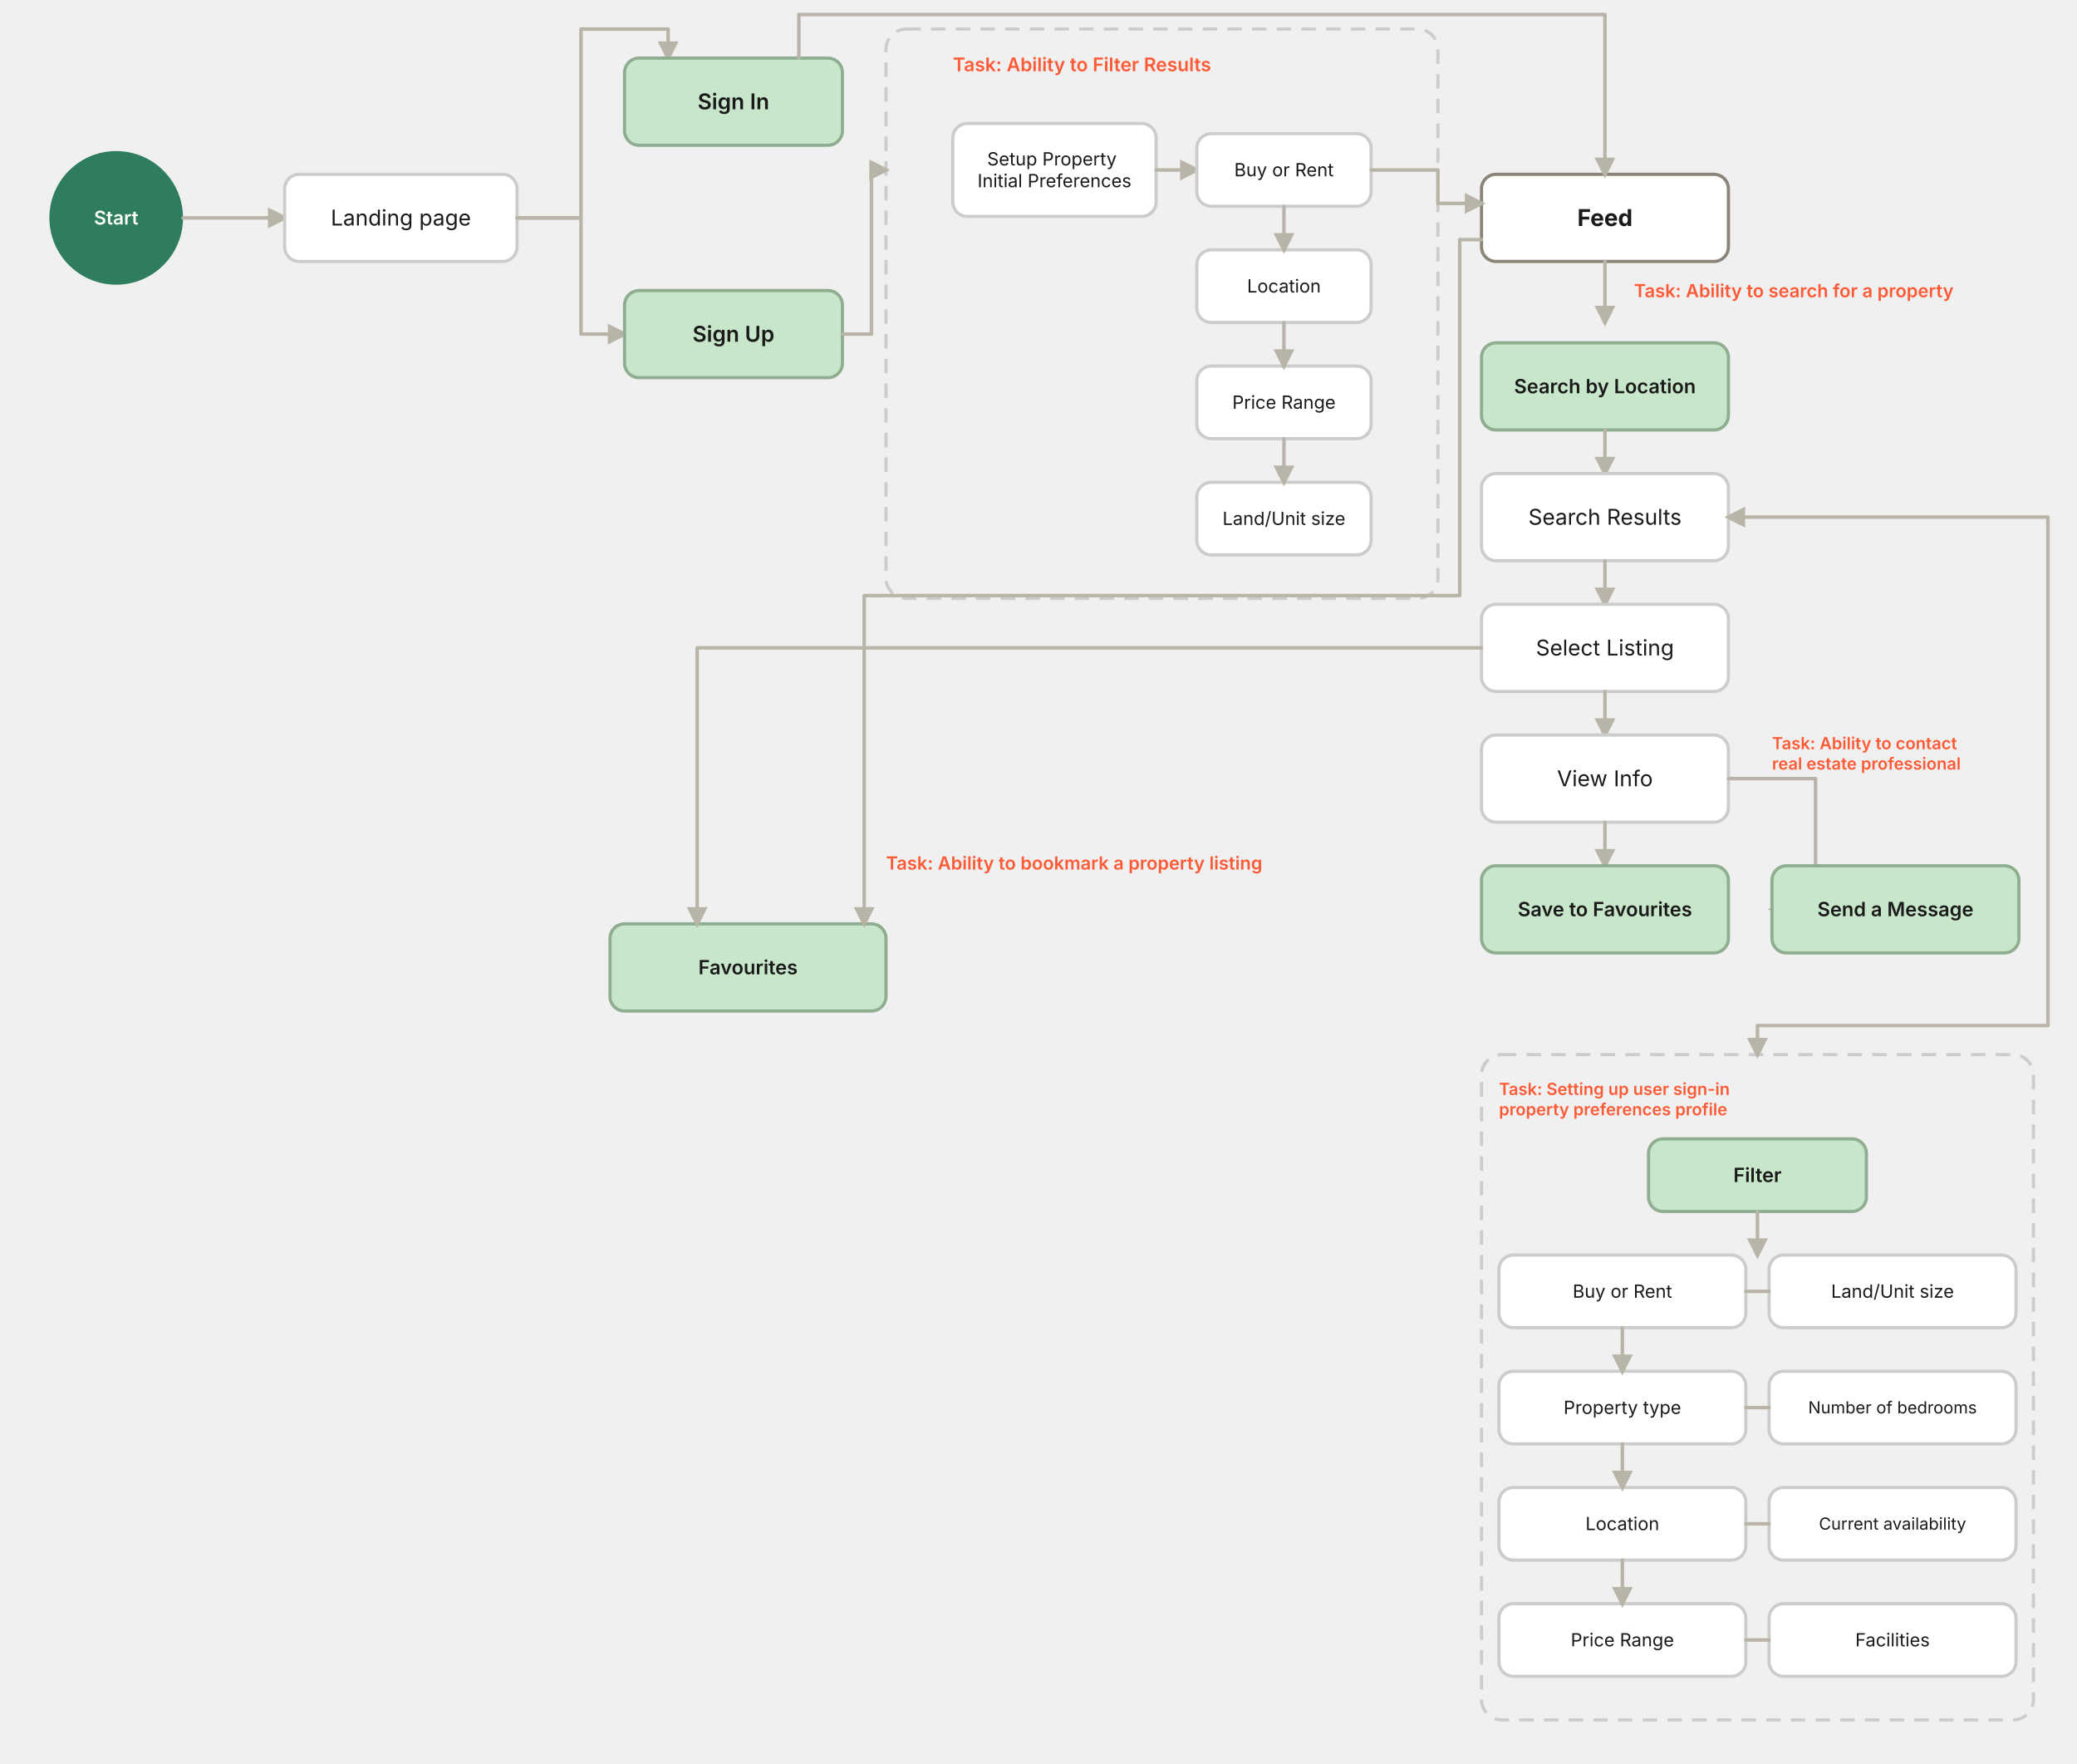
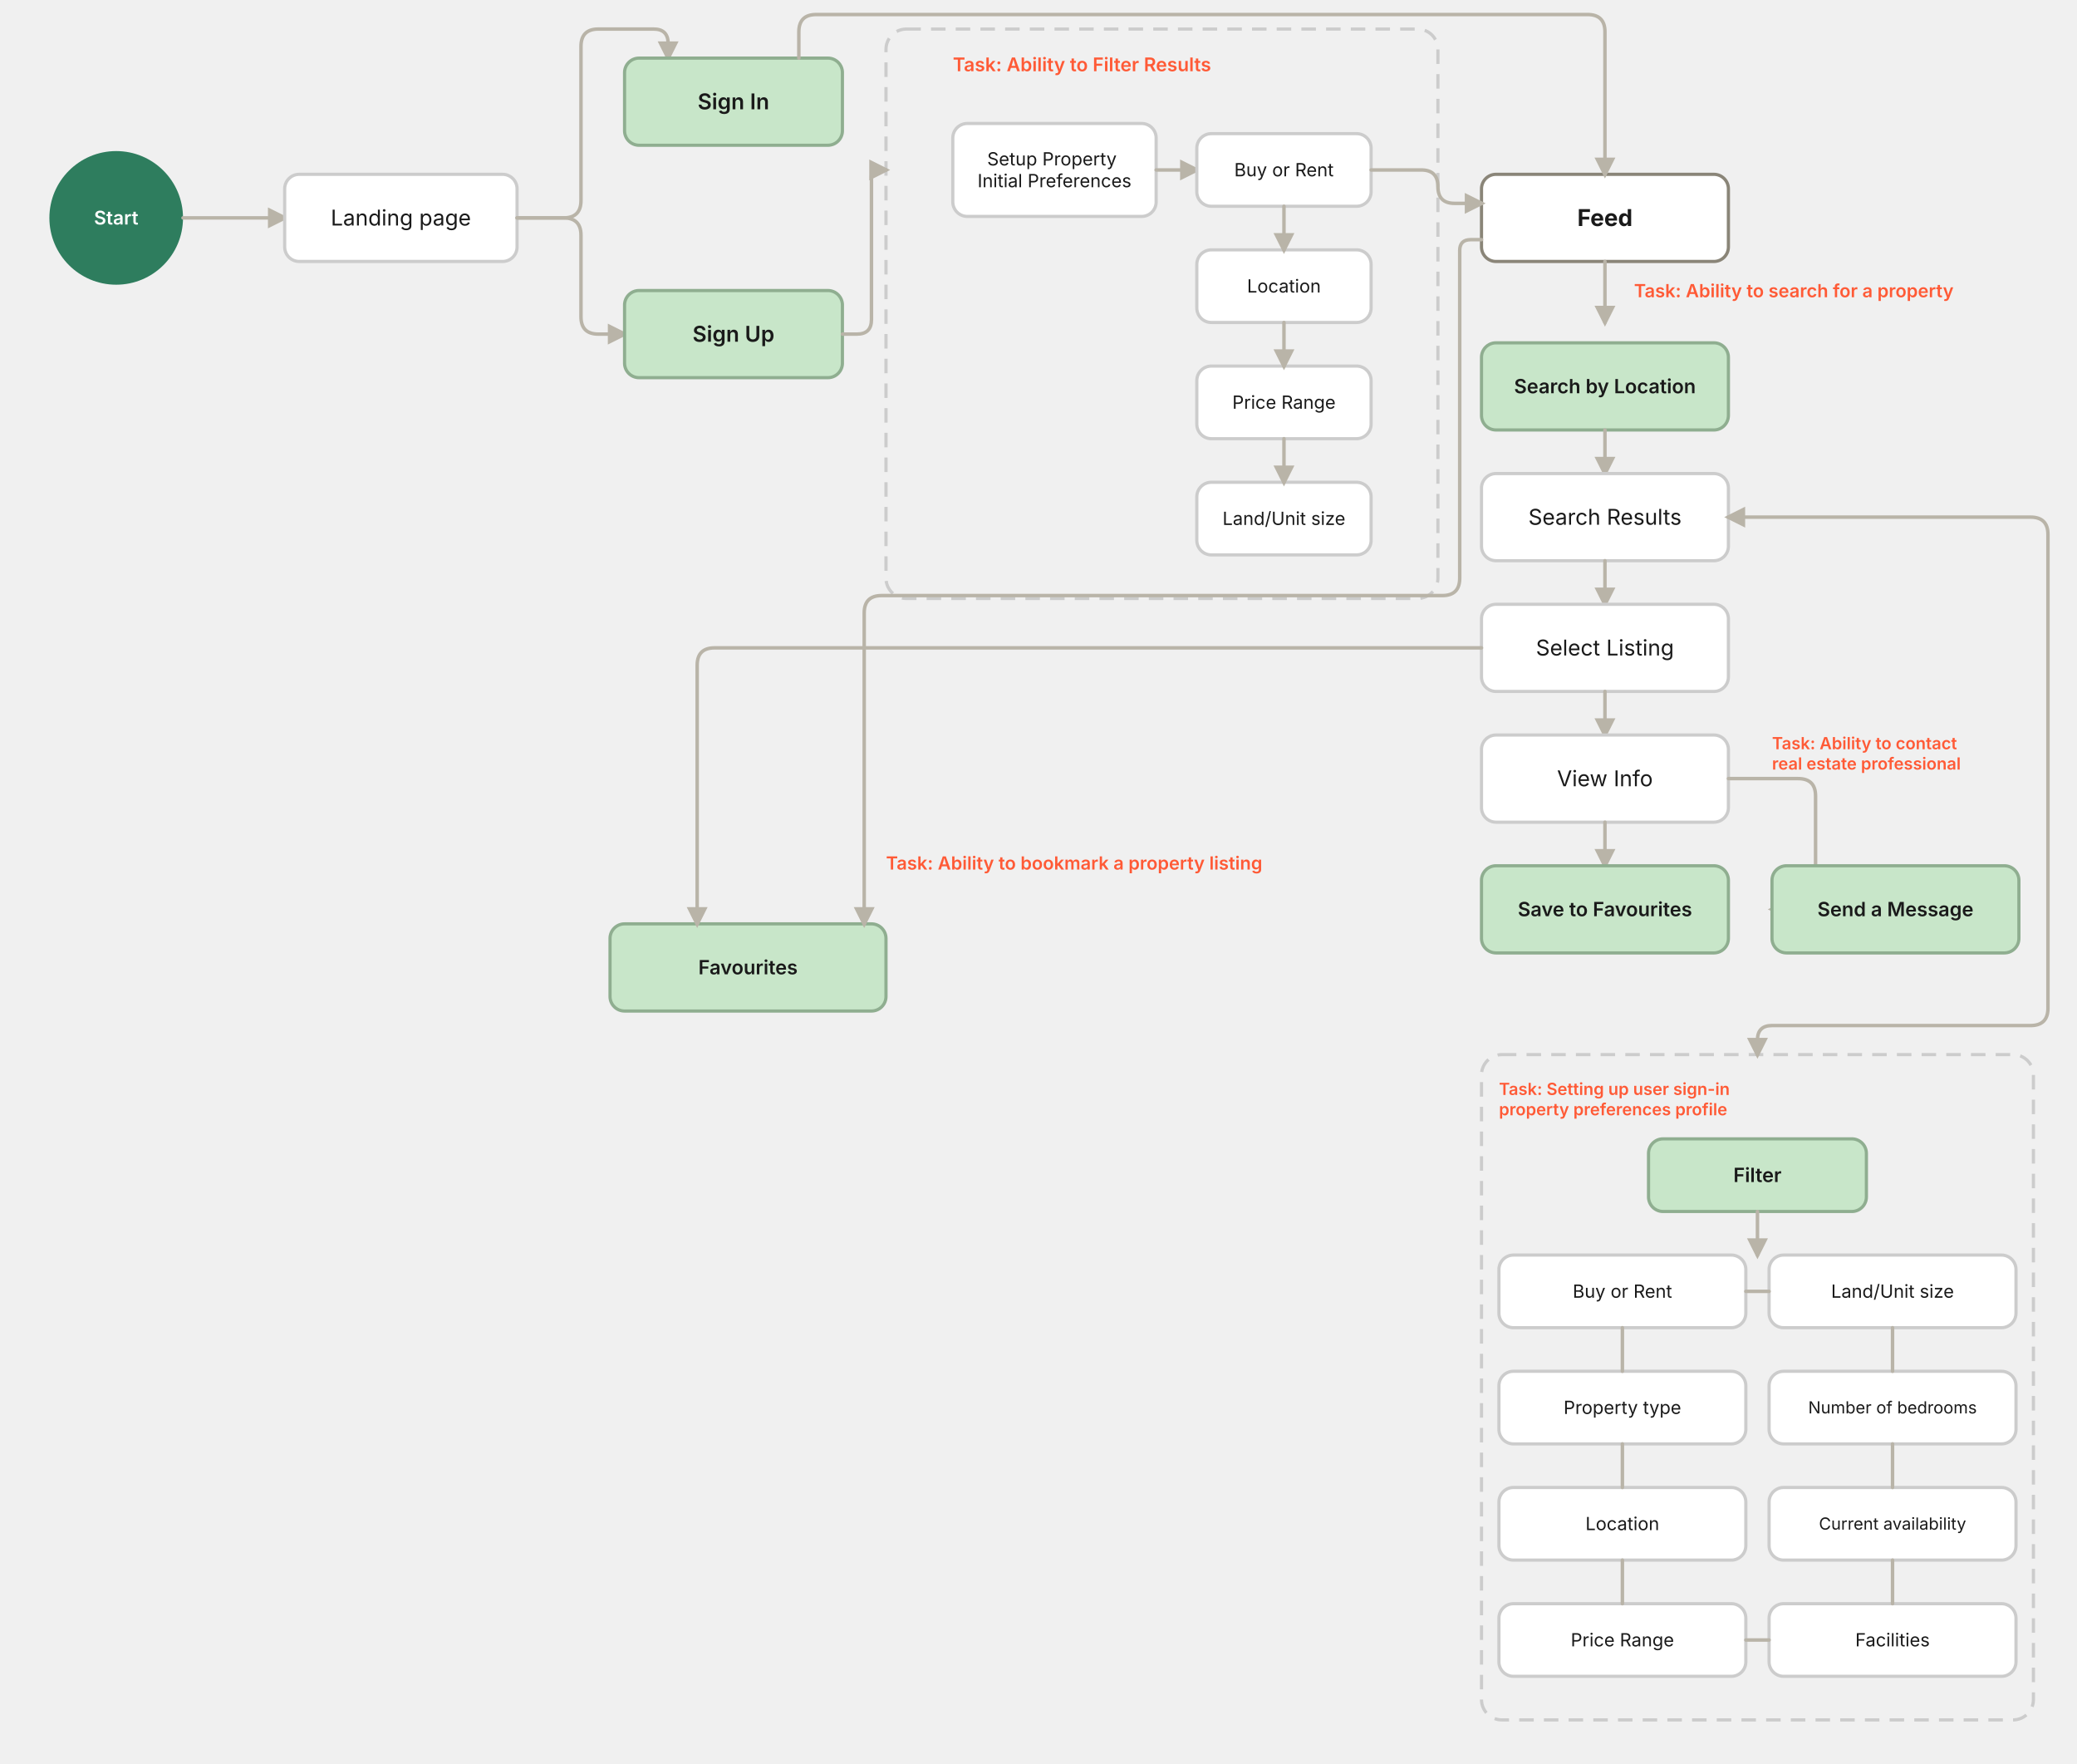
<svg xmlns="http://www.w3.org/2000/svg" width="1430" height="1214" viewBox="0 0 1430 1214" fill="none">
  <defs>
    <marker id="arrow" viewBox="0 0 10 10" refX="8" refY="5" markerWidth="6" markerHeight="6" orient="auto-start-reverse">
      <path d="M0,0 L10,5 L0,10 z" fill="#B9B4A8" />
    </marker>
  </defs>
  <circle cx="80" cy="150" r="46" fill="#2E7D5E" />
  <text text-anchor="middle" font-family="'Inter', -apple-system, system-ui, sans-serif" font-size="13" font-weight="600" fill="#fff">
    <tspan x="80" y="154.55">Start</tspan>
  </text>
-   <path d="M126,150 H196" fill="none" stroke="#B9B4A8" stroke-width="2.4" stroke-linejoin="round" stroke-linecap="round" marker-end="url(#arrow)" />
+   <path d="M126,150 L196,150" fill="none" stroke="#B9B4A8" stroke-width="2.4" stroke-linejoin="round" stroke-linecap="round" marker-end="url(#arrow)" />
  <rect x="196" y="120" width="160" height="60" rx="10" fill="#fff" stroke="#CCCCCC" stroke-width="2.2" />
  <text text-anchor="middle" font-family="'Inter', -apple-system, system-ui, sans-serif" font-size="15" font-weight="400" fill="#1a1a1a">
    <tspan x="276" y="155.25">Landing page</tspan>
  </text>
-   <path d="M356,150 H400 V20 H460 V40" fill="none" stroke="#B9B4A8" stroke-width="2.4" stroke-linejoin="round" stroke-linecap="round" marker-end="url(#arrow)" />
-   <path d="M356,150 H400 V230 H430" fill="none" stroke="#B9B4A8" stroke-width="2.4" stroke-linejoin="round" stroke-linecap="round" marker-end="url(#arrow)" />
+   <path d="M356,150 L388,150 Q400,150 400,138 L400,32 Q400,20 412,20 L450,20 Q460,20 460,30 L460,40" fill="none" stroke="#B9B4A8" stroke-width="2.4" stroke-linejoin="round" stroke-linecap="round" marker-end="url(#arrow)" />
+   <path d="M356,150 L388,150 Q400,150 400,162 L400,218 Q400,230 412,230 L430,230" fill="none" stroke="#B9B4A8" stroke-width="2.4" stroke-linejoin="round" stroke-linecap="round" marker-end="url(#arrow)" />
  <rect x="430" y="40" width="150" height="60" rx="10" fill="#C8E6C9" stroke="#8FAE90" stroke-width="2.2" />
  <text text-anchor="middle" font-family="'Inter', -apple-system, system-ui, sans-serif" font-size="15" font-weight="600" fill="#1a1a1a">
    <tspan x="505" y="75.25">Sign In</tspan>
  </text>
  <rect x="430" y="200" width="150" height="60" rx="10" fill="#C8E6C9" stroke="#8FAE90" stroke-width="2.2" />
  <text text-anchor="middle" font-family="'Inter', -apple-system, system-ui, sans-serif" font-size="15" font-weight="600" fill="#1a1a1a">
    <tspan x="505" y="235.25">Sign Up</tspan>
  </text>
  <rect x="610" y="20" width="380" height="392" rx="14" fill="none" stroke="#CCCCCC" stroke-width="2.2" stroke-dasharray="10 7" />
  <text text-anchor="start" font-family="'Inter', -apple-system, system-ui, sans-serif" font-size="13" font-weight="600" fill="#ff5a36">
    <tspan x="656" y="49.05">Task: Ability to Filter Results</tspan>
  </text>
  <rect x="656" y="85" width="140" height="64" rx="10" fill="#fff" stroke="#CCCCCC" stroke-width="2.2" />
  <text text-anchor="middle" font-family="'Inter', -apple-system, system-ui, sans-serif" font-size="12.5" font-weight="400" fill="#1a1a1a">
    <tspan x="726" y="113.875">Setup Property</tspan>
    <tspan x="726" y="128.875">Initial Preferences</tspan>
  </text>
-   <path d="M796,117 H824" fill="none" stroke="#B9B4A8" stroke-width="2.4" stroke-linejoin="round" stroke-linecap="round" marker-end="url(#arrow)" />
+   <path d="M796,117 L824,117" fill="none" stroke="#B9B4A8" stroke-width="2.4" stroke-linejoin="round" stroke-linecap="round" marker-end="url(#arrow)" />
  <rect x="824" y="92" width="120" height="50" rx="10" fill="#fff" stroke="#CCCCCC" stroke-width="2.2" />
  <text text-anchor="middle" font-family="'Inter', -apple-system, system-ui, sans-serif" font-size="12.5" font-weight="400" fill="#1a1a1a">
    <tspan x="884" y="121.375">Buy or Rent</tspan>
  </text>
  <rect x="824" y="172" width="120" height="50" rx="10" fill="#fff" stroke="#CCCCCC" stroke-width="2.2" />
  <text text-anchor="middle" font-family="'Inter', -apple-system, system-ui, sans-serif" font-size="12.5" font-weight="400" fill="#1a1a1a">
    <tspan x="884" y="201.375">Location</tspan>
  </text>
-   <path d="M884,142 V172" fill="none" stroke="#B9B4A8" stroke-width="2.4" stroke-linejoin="round" stroke-linecap="round" marker-end="url(#arrow)" />
+   <path d="M884,142 L884,172" fill="none" stroke="#B9B4A8" stroke-width="2.4" stroke-linejoin="round" stroke-linecap="round" marker-end="url(#arrow)" />
  <rect x="824" y="252" width="120" height="50" rx="10" fill="#fff" stroke="#CCCCCC" stroke-width="2.2" />
  <text text-anchor="middle" font-family="'Inter', -apple-system, system-ui, sans-serif" font-size="12.5" font-weight="400" fill="#1a1a1a">
    <tspan x="884" y="281.375">Price Range</tspan>
  </text>
-   <path d="M884,222 V252" fill="none" stroke="#B9B4A8" stroke-width="2.4" stroke-linejoin="round" stroke-linecap="round" marker-end="url(#arrow)" />
+   <path d="M884,222 L884,252" fill="none" stroke="#B9B4A8" stroke-width="2.4" stroke-linejoin="round" stroke-linecap="round" marker-end="url(#arrow)" />
  <rect x="824" y="332" width="120" height="50" rx="10" fill="#fff" stroke="#CCCCCC" stroke-width="2.2" />
  <text text-anchor="middle" font-family="'Inter', -apple-system, system-ui, sans-serif" font-size="12.5" font-weight="400" fill="#1a1a1a">
    <tspan x="884" y="361.375">Land/Unit size</tspan>
  </text>
-   <path d="M884,302 V332" fill="none" stroke="#B9B4A8" stroke-width="2.4" stroke-linejoin="round" stroke-linecap="round" marker-end="url(#arrow)" />
-   <path d="M580,230 H600 V117 H610" fill="none" stroke="#B9B4A8" stroke-width="2.4" stroke-linejoin="round" stroke-linecap="round" marker-end="url(#arrow)" />
+   <path d="M884,302 L884,332" fill="none" stroke="#B9B4A8" stroke-width="2.4" stroke-linejoin="round" stroke-linecap="round" marker-end="url(#arrow)" />
+   <path d="M580,230 L590,230 Q600,230 600,220 L600,122 Q600,117 605,117 L610,117" fill="none" stroke="#B9B4A8" stroke-width="2.4" stroke-linejoin="round" stroke-linecap="round" marker-end="url(#arrow)" />
  <rect x="1020" y="120" width="170" height="60" rx="10" fill="#fff" stroke="#8a8578" stroke-width="2.2" />
  <text text-anchor="middle" font-family="'Inter', -apple-system, system-ui, sans-serif" font-size="16" font-weight="700" fill="#1a1a1a">
    <tspan x="1105" y="155.6">Feed</tspan>
  </text>
-   <path d="M550,40 V10 H1105 V120" fill="none" stroke="#B9B4A8" stroke-width="2.4" stroke-linejoin="round" stroke-linecap="round" marker-end="url(#arrow)" />
-   <path d="M944,117 H990 V140 H1020" fill="none" stroke="#B9B4A8" stroke-width="2.4" stroke-linejoin="round" stroke-linecap="round" marker-end="url(#arrow)" />
-   <path d="M1105,180 V222" fill="none" stroke="#B9B4A8" stroke-width="2.4" stroke-linejoin="round" stroke-linecap="round" marker-end="url(#arrow)" />
+   <path d="M550,40 L550,22 Q550,10 562,10 L1093,10 Q1105,10 1105,22 L1105,120" fill="none" stroke="#B9B4A8" stroke-width="2.4" stroke-linejoin="round" stroke-linecap="round" marker-end="url(#arrow)" />
+   <path d="M944,117 L978.5,117 Q990,117 990,128.5 L990,128.5 Q990,140 1001.5,140 L1020,140" fill="none" stroke="#B9B4A8" stroke-width="2.4" stroke-linejoin="round" stroke-linecap="round" marker-end="url(#arrow)" />
+   <path d="M1105,180 L1105,222" fill="none" stroke="#B9B4A8" stroke-width="2.4" stroke-linejoin="round" stroke-linecap="round" marker-end="url(#arrow)" />
  <text text-anchor="start" font-family="'Inter', -apple-system, system-ui, sans-serif" font-size="12.5" font-weight="600" fill="#ff5a36">
    <tspan x="1125" y="204.625">Task: Ability to search for a property</tspan>
  </text>
  <rect x="1020" y="236" width="170" height="60" rx="10" fill="#C8E6C9" stroke="#8FAE90" stroke-width="2.2" />
  <text text-anchor="middle" font-family="'Inter', -apple-system, system-ui, sans-serif" font-size="13.5" font-weight="600" fill="#1a1a1a">
    <tspan x="1105" y="270.725">Search by Location</tspan>
  </text>
-   <path d="M1105,296 V326" fill="none" stroke="#B9B4A8" stroke-width="2.4" stroke-linejoin="round" stroke-linecap="round" marker-end="url(#arrow)" />
+   <path d="M1105,296 L1105,326" fill="none" stroke="#B9B4A8" stroke-width="2.4" stroke-linejoin="round" stroke-linecap="round" marker-end="url(#arrow)" />
  <rect x="1020" y="326" width="170" height="60" rx="10" fill="#fff" stroke="#CCCCCC" stroke-width="2.2" />
  <text text-anchor="middle" font-family="'Inter', -apple-system, system-ui, sans-serif" font-size="15" font-weight="400" fill="#1a1a1a">
    <tspan x="1105" y="361.25">Search Results</tspan>
  </text>
-   <path d="M1105,386 V416" fill="none" stroke="#B9B4A8" stroke-width="2.4" stroke-linejoin="round" stroke-linecap="round" marker-end="url(#arrow)" />
+   <path d="M1105,386 L1105,416" fill="none" stroke="#B9B4A8" stroke-width="2.4" stroke-linejoin="round" stroke-linecap="round" marker-end="url(#arrow)" />
  <rect x="1020" y="416" width="170" height="60" rx="10" fill="#fff" stroke="#CCCCCC" stroke-width="2.2" />
  <text text-anchor="middle" font-family="'Inter', -apple-system, system-ui, sans-serif" font-size="15" font-weight="400" fill="#1a1a1a">
    <tspan x="1105" y="451.25">Select Listing</tspan>
  </text>
-   <path d="M1105,476 V506" fill="none" stroke="#B9B4A8" stroke-width="2.4" stroke-linejoin="round" stroke-linecap="round" marker-end="url(#arrow)" />
+   <path d="M1105,476 L1105,506" fill="none" stroke="#B9B4A8" stroke-width="2.4" stroke-linejoin="round" stroke-linecap="round" marker-end="url(#arrow)" />
  <rect x="1020" y="506" width="170" height="60" rx="10" fill="#fff" stroke="#CCCCCC" stroke-width="2.2" />
  <text text-anchor="middle" font-family="'Inter', -apple-system, system-ui, sans-serif" font-size="15" font-weight="400" fill="#1a1a1a">
    <tspan x="1105" y="541.25">View Info</tspan>
  </text>
-   <path d="M1105,566 V596" fill="none" stroke="#B9B4A8" stroke-width="2.4" stroke-linejoin="round" stroke-linecap="round" marker-end="url(#arrow)" />
+   <path d="M1105,566 L1105,596" fill="none" stroke="#B9B4A8" stroke-width="2.4" stroke-linejoin="round" stroke-linecap="round" marker-end="url(#arrow)" />
  <rect x="1020" y="596" width="170" height="60" rx="10" fill="#C8E6C9" stroke="#8FAE90" stroke-width="2.2" />
  <text text-anchor="middle" font-family="'Inter', -apple-system, system-ui, sans-serif" font-size="13.5" font-weight="600" fill="#1a1a1a">
    <tspan x="1105" y="630.725">Save to Favourites</tspan>
  </text>
  <text text-anchor="start" font-family="'Inter', -apple-system, system-ui, sans-serif" font-size="11.5" font-weight="600" fill="#ff5a36">
    <tspan x="1220" y="515.775">Task: Ability to contact</tspan>
    <tspan x="1220" y="529.775">real estate professional</tspan>
  </text>
-   <path d="M1190,536 H1250 V626 H1220" fill="none" stroke="#B9B4A8" stroke-width="2.4" stroke-linejoin="round" stroke-linecap="round" marker-end="url(#arrow)" />
+   <path d="M1190,536 L1238,536 Q1250,536 1250,548 L1250,614 Q1250,626 1238,626 L1220,626" fill="none" stroke="#B9B4A8" stroke-width="2.4" stroke-linejoin="round" stroke-linecap="round" marker-end="url(#arrow)" />
  <rect x="1220" y="596" width="170" height="60" rx="10" fill="#C8E6C9" stroke="#8FAE90" stroke-width="2.2" />
  <text text-anchor="middle" font-family="'Inter', -apple-system, system-ui, sans-serif" font-size="13.5" font-weight="600" fill="#1a1a1a">
    <tspan x="1305" y="630.725">Send a Message</tspan>
  </text>
  <rect x="1020" y="726" width="380" height="458" rx="14" fill="none" stroke="#CCCCCC" stroke-width="2.2" stroke-dasharray="10 7" />
  <text text-anchor="start" font-family="'Inter', -apple-system, system-ui, sans-serif" font-size="11.5" font-weight="600" fill="#ff5a36">
    <tspan x="1032" y="753.775">Task: Setting up user sign-in</tspan>
    <tspan x="1032" y="767.775">property preferences profile</tspan>
  </text>
  <rect x="1135" y="784" width="150" height="50" rx="10" fill="#C8E6C9" stroke="#8FAE90" stroke-width="2.2" />
  <text text-anchor="middle" font-family="'Inter', -apple-system, system-ui, sans-serif" font-size="13.5" font-weight="600" fill="#1a1a1a">
    <tspan x="1210" y="813.725">Filter</tspan>
  </text>
-   <path d="M1210,834 V864" fill="none" stroke="#B9B4A8" stroke-width="2.4" stroke-linejoin="round" stroke-linecap="round" marker-end="url(#arrow)" />
+   <path d="M1210,834 L1210,864" fill="none" stroke="#B9B4A8" stroke-width="2.4" stroke-linejoin="round" stroke-linecap="round" marker-end="url(#arrow)" />
  <rect x="1032" y="864" width="170" height="50" rx="10" fill="#fff" stroke="#CCCCCC" stroke-width="2.2" />
  <text text-anchor="middle" font-family="'Inter', -apple-system, system-ui, sans-serif" font-size="12.5" font-weight="400" fill="#1a1a1a">
    <tspan x="1117" y="893.375">Buy or Rent</tspan>
  </text>
  <rect x="1032" y="944" width="170" height="50" rx="10" fill="#fff" stroke="#CCCCCC" stroke-width="2.2" />
  <text text-anchor="middle" font-family="'Inter', -apple-system, system-ui, sans-serif" font-size="12.5" font-weight="400" fill="#1a1a1a">
    <tspan x="1117" y="973.375">Property type</tspan>
  </text>
-   <path d="M1117,914 V944" fill="none" stroke="#B9B4A8" stroke-width="2.4" stroke-linejoin="round" stroke-linecap="round" marker-end="url(#arrow)" />
+   <path d="M1117,914 L1117,944" fill="none" stroke="#B9B4A8" stroke-width="2.4" stroke-linejoin="round" stroke-linecap="round" />
  <rect x="1032" y="1024" width="170" height="50" rx="10" fill="#fff" stroke="#CCCCCC" stroke-width="2.2" />
  <text text-anchor="middle" font-family="'Inter', -apple-system, system-ui, sans-serif" font-size="12.5" font-weight="400" fill="#1a1a1a">
    <tspan x="1117" y="1053.375">Location</tspan>
  </text>
-   <path d="M1117,994 V1024" fill="none" stroke="#B9B4A8" stroke-width="2.4" stroke-linejoin="round" stroke-linecap="round" marker-end="url(#arrow)" />
+   <path d="M1117,994 L1117,1024" fill="none" stroke="#B9B4A8" stroke-width="2.4" stroke-linejoin="round" stroke-linecap="round" />
  <rect x="1032" y="1104" width="170" height="50" rx="10" fill="#fff" stroke="#CCCCCC" stroke-width="2.2" />
  <text text-anchor="middle" font-family="'Inter', -apple-system, system-ui, sans-serif" font-size="12.5" font-weight="400" fill="#1a1a1a">
    <tspan x="1117" y="1133.375">Price Range</tspan>
  </text>
-   <path d="M1117,1074 V1104" fill="none" stroke="#B9B4A8" stroke-width="2.4" stroke-linejoin="round" stroke-linecap="round" marker-end="url(#arrow)" />
+   <path d="M1117,1074 L1117,1104" fill="none" stroke="#B9B4A8" stroke-width="2.4" stroke-linejoin="round" stroke-linecap="round" />
  <rect x="1218" y="864" width="170" height="50" rx="10" fill="#fff" stroke="#CCCCCC" stroke-width="2.2" />
  <text text-anchor="middle" font-family="'Inter', -apple-system, system-ui, sans-serif" font-size="12.5" font-weight="400" fill="#1a1a1a">
    <tspan x="1303" y="893.375">Land/Unit size</tspan>
  </text>
-   <path d="M1202,889 H1218" fill="none" stroke="#B9B4A8" stroke-width="2.4" stroke-linejoin="round" stroke-linecap="round" />
  <rect x="1218" y="944" width="170" height="50" rx="10" fill="#fff" stroke="#CCCCCC" stroke-width="2.2" />
  <text text-anchor="middle" font-family="'Inter', -apple-system, system-ui, sans-serif" font-size="11.5" font-weight="400" fill="#1a1a1a">
    <tspan x="1303" y="973.025">Number of bedrooms</tspan>
  </text>
-   <path d="M1202,969 H1218" fill="none" stroke="#B9B4A8" stroke-width="2.4" stroke-linejoin="round" stroke-linecap="round" />
+   <path d="M1303,914 L1303,944" fill="none" stroke="#B9B4A8" stroke-width="2.4" stroke-linejoin="round" stroke-linecap="round" />
  <rect x="1218" y="1024" width="170" height="50" rx="10" fill="#fff" stroke="#CCCCCC" stroke-width="2.2" />
  <text text-anchor="middle" font-family="'Inter', -apple-system, system-ui, sans-serif" font-size="11.5" font-weight="400" fill="#1a1a1a">
    <tspan x="1303" y="1053.025">Current availability</tspan>
  </text>
-   <path d="M1202,1049 H1218" fill="none" stroke="#B9B4A8" stroke-width="2.4" stroke-linejoin="round" stroke-linecap="round" />
+   <path d="M1303,994 L1303,1024" fill="none" stroke="#B9B4A8" stroke-width="2.4" stroke-linejoin="round" stroke-linecap="round" />
  <rect x="1218" y="1104" width="170" height="50" rx="10" fill="#fff" stroke="#CCCCCC" stroke-width="2.2" />
  <text text-anchor="middle" font-family="'Inter', -apple-system, system-ui, sans-serif" font-size="12.5" font-weight="400" fill="#1a1a1a">
    <tspan x="1303" y="1133.375">Facilities</tspan>
  </text>
-   <path d="M1202,1129 H1218" fill="none" stroke="#B9B4A8" stroke-width="2.4" stroke-linejoin="round" stroke-linecap="round" />
-   <path d="M1190,356 H1410 V706 H1210 V726" fill="none" stroke="#B9B4A8" stroke-width="2.4" stroke-linejoin="round" stroke-linecap="round" marker-start="url(#arrow)" marker-end="url(#arrow)" />
+   <path d="M1303,1074 L1303,1104" fill="none" stroke="#B9B4A8" stroke-width="2.4" stroke-linejoin="round" stroke-linecap="round" />
+   <path d="M1202,889 L1218,889" fill="none" stroke="#B9B4A8" stroke-width="2.4" stroke-linejoin="round" stroke-linecap="round" />
+   <path d="M1202,1129 L1218,1129" fill="none" stroke="#B9B4A8" stroke-width="2.4" stroke-linejoin="round" stroke-linecap="round" />
+   <path d="M1190,356 L1398,356 Q1410,356 1410,368 L1410,694 Q1410,706 1398,706 L1220,706 Q1210,706 1210,716 L1210,726" fill="none" stroke="#B9B4A8" stroke-width="2.4" stroke-linejoin="round" stroke-linecap="round" marker-start="url(#arrow)" marker-end="url(#arrow)" />
  <text text-anchor="start" font-family="'Inter', -apple-system, system-ui, sans-serif" font-size="12.5" font-weight="600" fill="#ff5a36">
    <tspan x="610" y="598.625">Task: Ability to bookmark a property listing</tspan>
  </text>
  <rect x="420" y="636" width="190" height="60" rx="10" fill="#C8E6C9" stroke="#8FAE90" stroke-width="2.2" />
  <text text-anchor="middle" font-family="'Inter', -apple-system, system-ui, sans-serif" font-size="13.5" font-weight="600" fill="#1a1a1a">
    <tspan x="515" y="670.725">Favourites</tspan>
  </text>
-   <path d="M1020,165 H1005 V410 H595 V636" fill="none" stroke="#B9B4A8" stroke-width="2.4" stroke-linejoin="round" stroke-linecap="round" marker-end="url(#arrow)" />
-   <path d="M1020,446 H480 V636" fill="none" stroke="#B9B4A8" stroke-width="2.4" stroke-linejoin="round" stroke-linecap="round" marker-end="url(#arrow)" />
+   <path d="M1020,165 L1012.5,165 Q1005,165 1005,172.5 L1005,398 Q1005,410 993,410 L607,410 Q595,410 595,422 L595,636" fill="none" stroke="#B9B4A8" stroke-width="2.4" stroke-linejoin="round" stroke-linecap="round" marker-end="url(#arrow)" />
+   <path d="M1020,446 L492,446 Q480,446 480,458 L480,636" fill="none" stroke="#B9B4A8" stroke-width="2.4" stroke-linejoin="round" stroke-linecap="round" marker-end="url(#arrow)" />
</svg>
